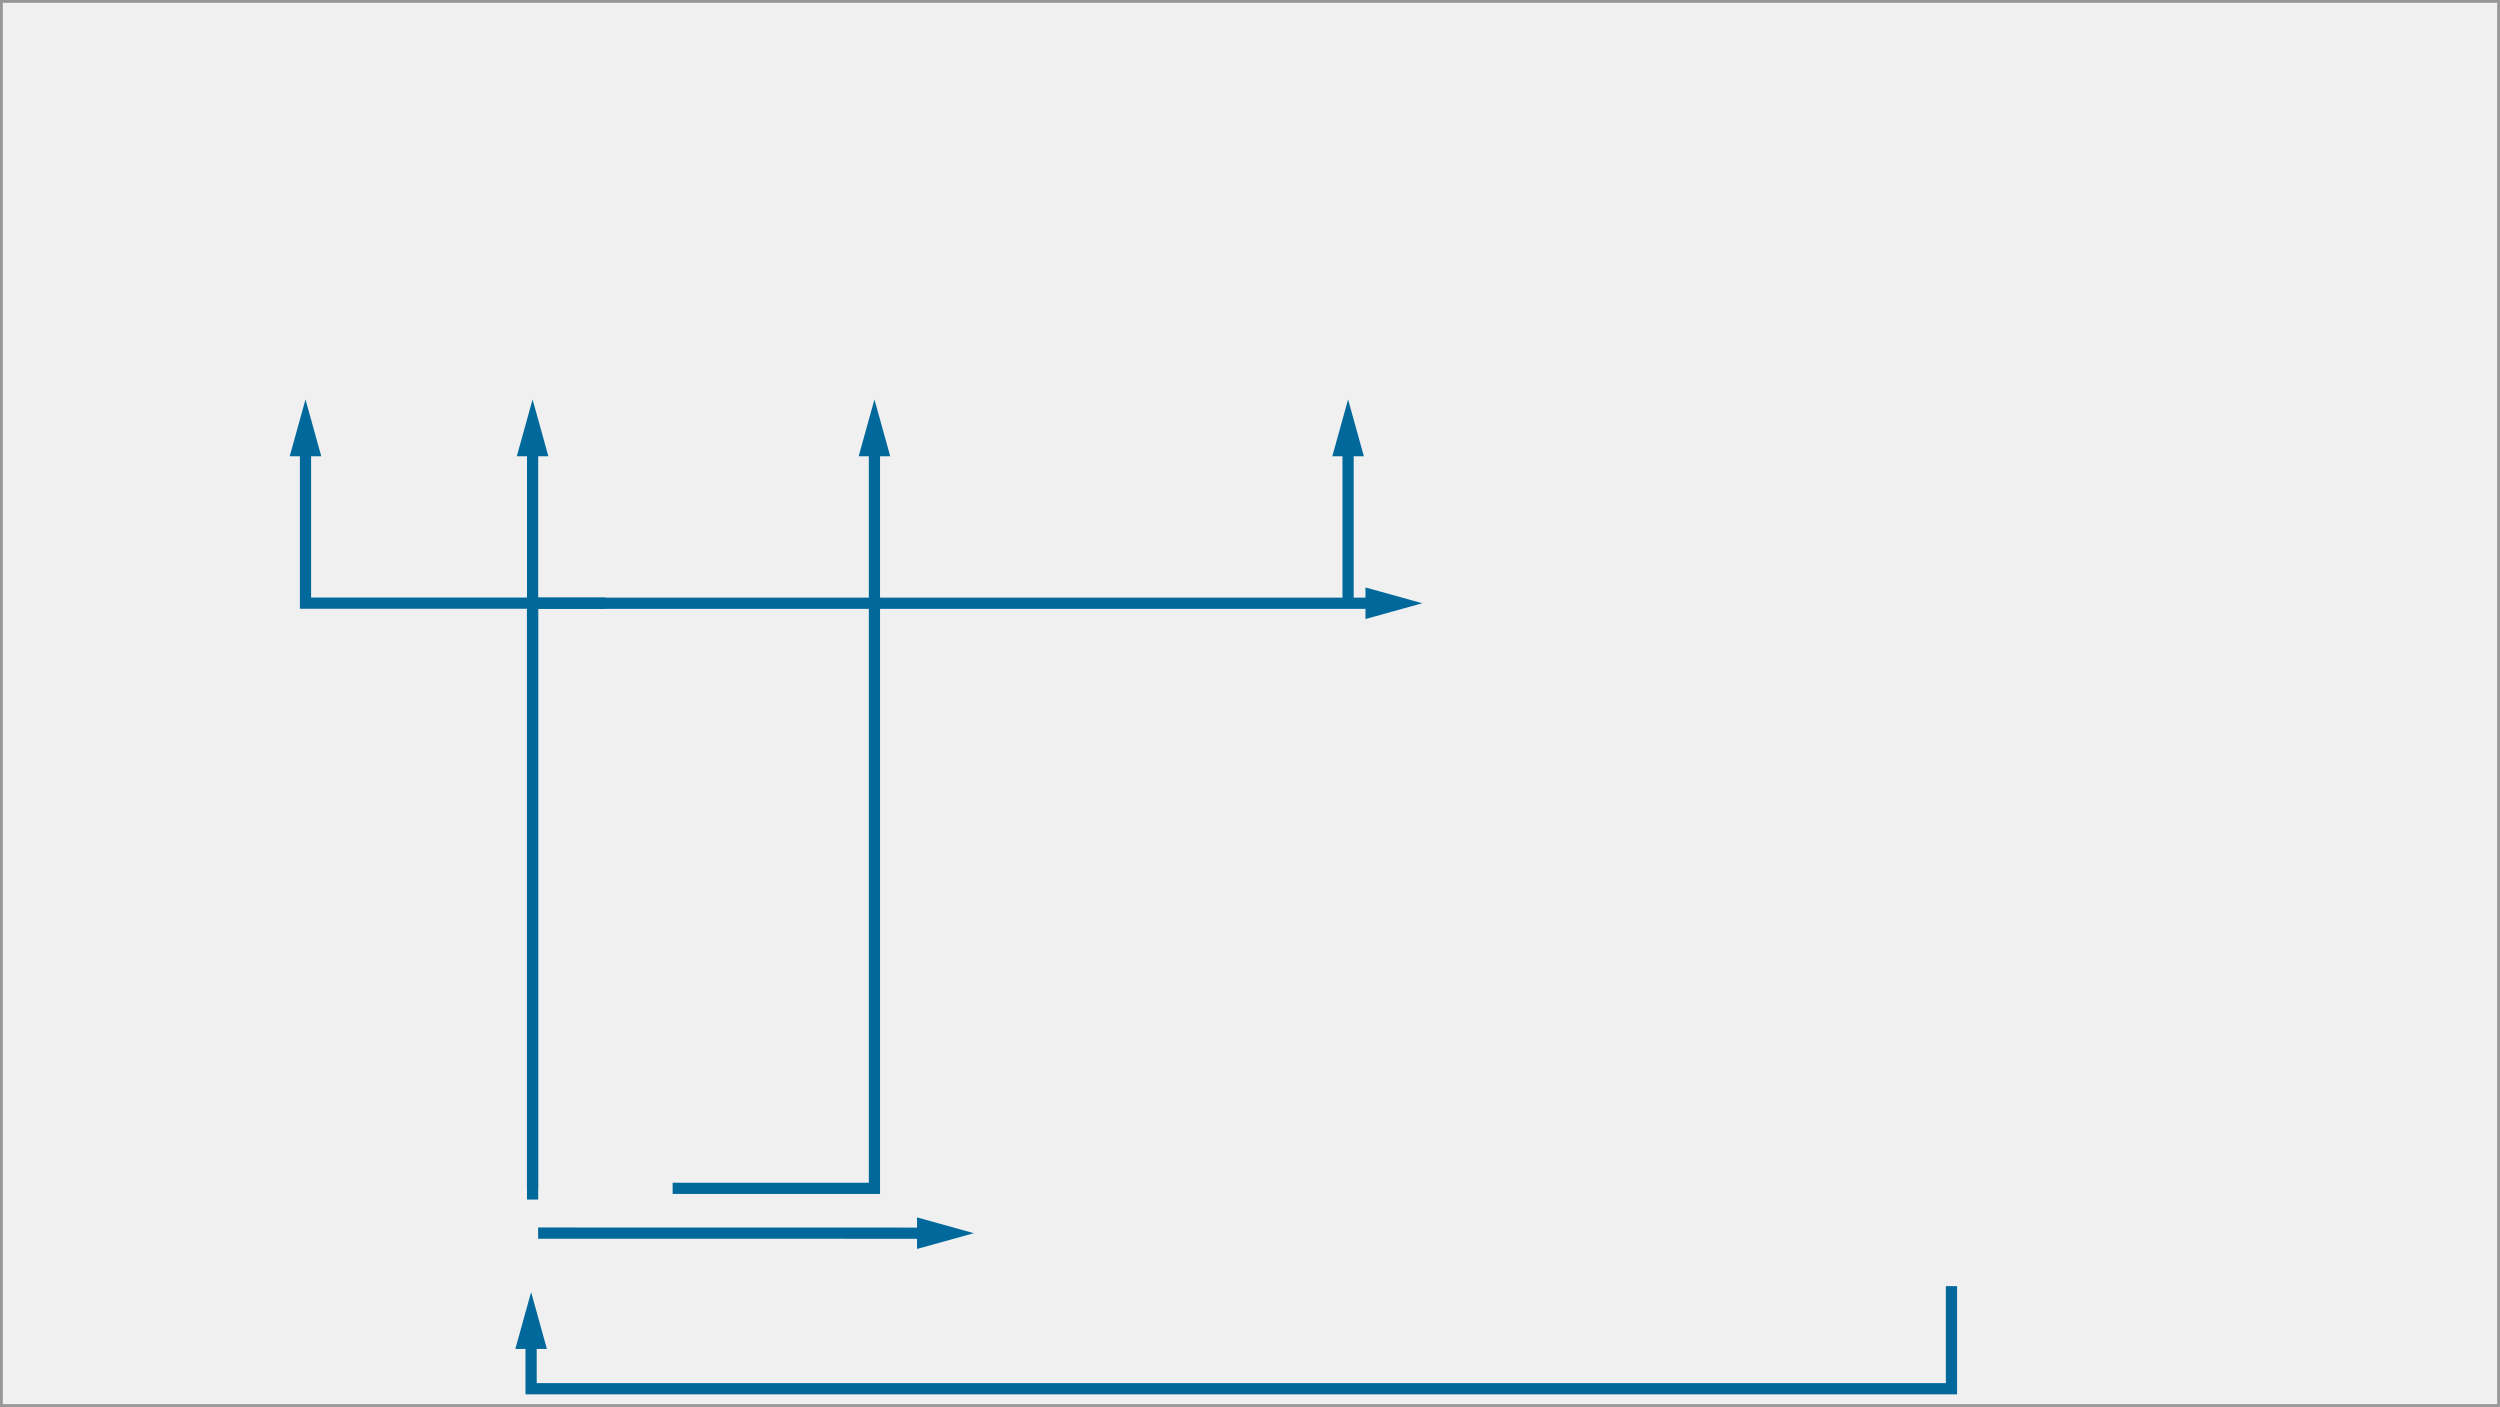
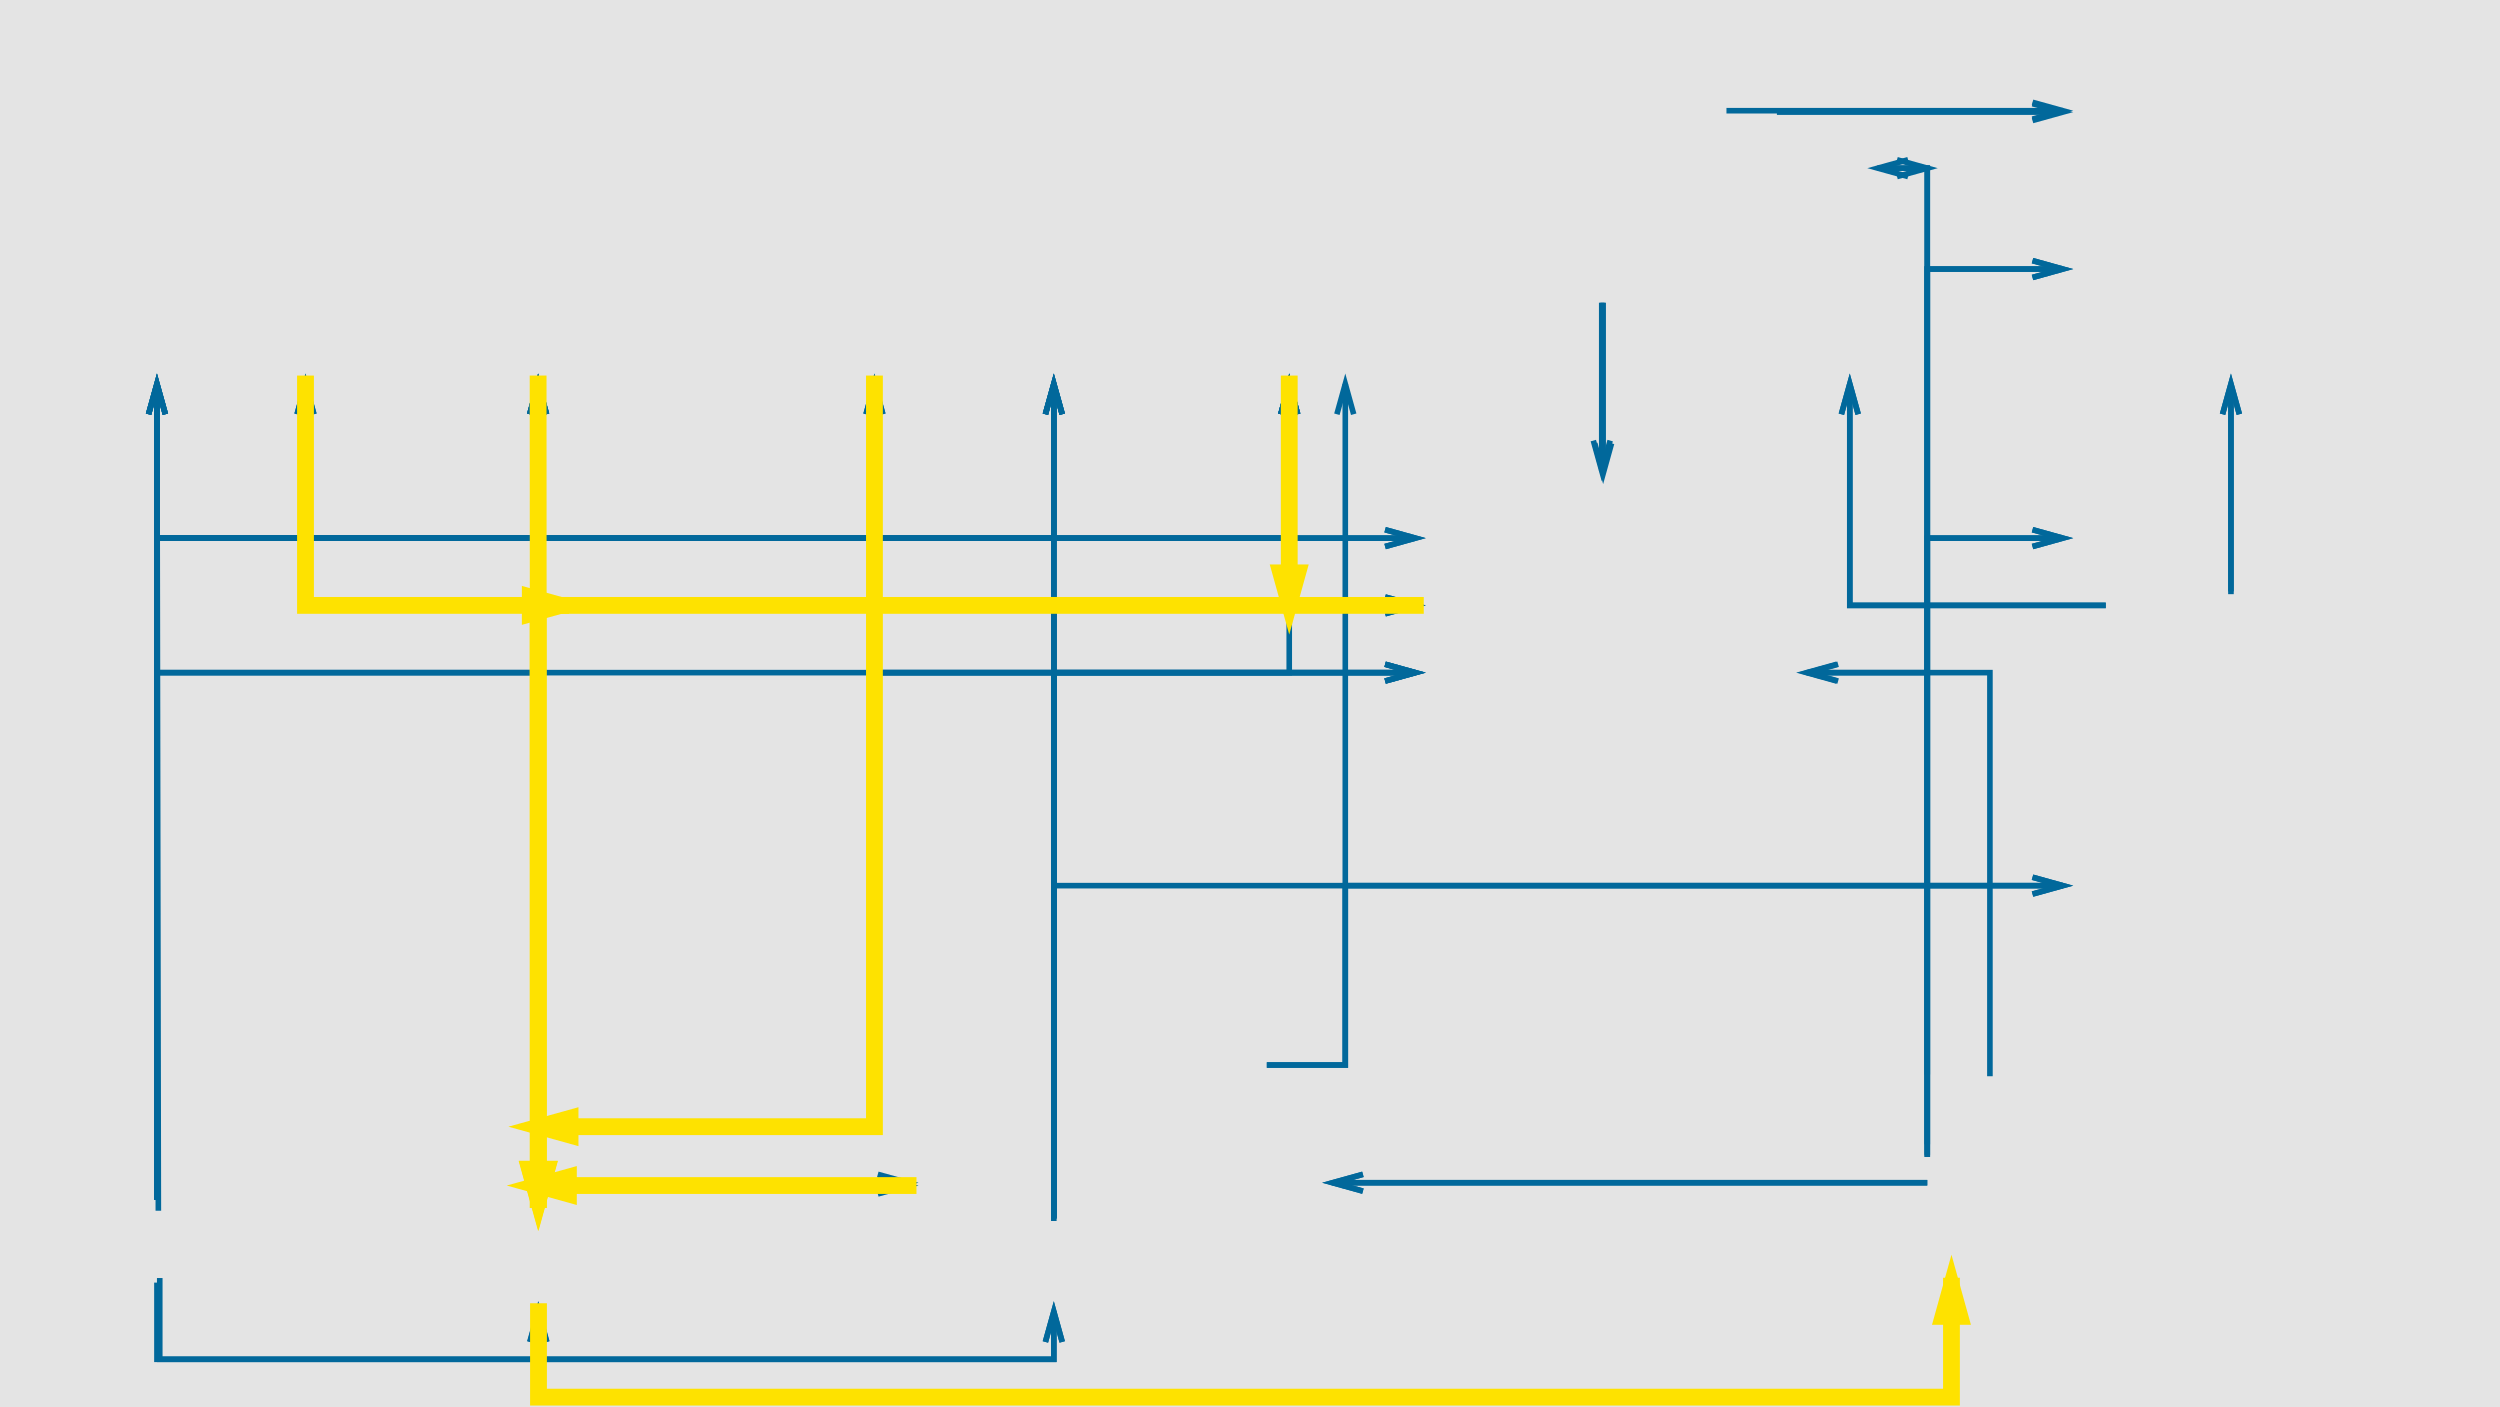
- <svg xmlns="http://www.w3.org/2000/svg" xmlns:xlink="http://www.w3.org/1999/xlink" width="892px" height="502px" viewBox="0 0 892 502" version="1.1">
-   <defs>
-     <rect id="path-1" x="0" y="0" width="892" height="502" />
-     <mask id="mask-2" maskContentUnits="userSpaceOnUse" maskUnits="objectBoundingBox" x="0" y="0" width="892" height="502" fill="white">
-       <use xlink:href="#path-1" />
-     </mask>
-   </defs>
-   <g id="Page-1" stroke="none" stroke-width="1" fill="none" fill-rule="evenodd">
-     <g id="pijlen">
+ <svg xmlns="http://www.w3.org/2000/svg" width="892px" height="502px" viewBox="0 0 892 502" version="1.1">
+   <defs />
+   <g id="pijlen" stroke="none" stroke-width="1" fill="none" fill-rule="evenodd">
+     <g id="pijlen-blok">
      <g id="brp-i">
-         <g id="background" stroke="#979797" stroke-width="2">
-           <use id="Rectangle" mask="url(#mask-2)" xlink:href="#path-1" />
+         <g id="background">
+           <rect id="Rectangle" fill-opacity="0.5" fill="#D8D8D8" x="0" y="0" width="892" height="502" />
+           <g id="alle-pijlen" transform="translate(55, 39)" stroke-width="1" stroke="#01689B">
+             <g id="Group">
+               <path d="M137,98 L137,389" id="line" stroke-width="2" />
+               <path id="line-decoration-1" d="M134,108.8 L137,98 L140,108.8" stroke-width="2" />
+               <polyline id="line" stroke-width="2" points="137 98 137 153 1 153 1 389" />
+               <path id="line-decoration-1" d="M134,108.8 L137,98 L140,108.8" stroke-width="2" />
+               <polyline id="line" stroke-width="2" points="321 98 321 201 256.991 201 256.991 362.943 185.084 362.943" />
+               <path id="line-decoration-1" d="M318,108.8 L321,98 L324,108.8" stroke-width="2" />
+               <path d="M321,98 L321,395.793" id="line" stroke-width="2" />
+               <path id="line-decoration-1" d="M318,108.8 L321,98 L324,108.8" stroke-width="2" />
+               <polyline id="line" stroke-width="2" points="321 98 321 153 1 153 1 389" />
+               <path id="line-decoration-1" d="M318,108.8 L321,98 L324,108.8" stroke-width="2" />
+               <path d="M741,98 L741,172" id="line" stroke-width="2" />
+               <path id="line-decoration-1" d="M738,108.8 L741,98 L744,108.8" stroke-width="2" />
+               <polyline id="line" stroke-width="2" points="605 98 605 177 696.314 177" />
+               <path id="line-decoration-1" d="M602,108.8 L605,98 L608,108.8" stroke-width="2" />
+               <polyline id="line" stroke-width="2" points="681 153 632.653 153 632.653 344.388" />
+               <path id="line-decoration-1" d="M670.2,150 L681,153 L670.2,156" stroke-width="2" />
+               <path d="M589.592,201 L633.28,201" id="line" stroke-width="2" />
+               <path id="line-decoration-1" d="M600.392,204 L589.592,201 L600.392,198" stroke-width="2" />
+               <path d="M420.519,383 L632.653,383" id="line" stroke-width="2" />
+               <path id="line-decoration-1" d="M431.319,386 L420.519,383 L431.319,380" stroke-width="2" />
+               <polyline id="line" stroke-width="2" points="137.024 429 137.024 459.5 641.283 459.5 641.283 422.895" />
+               <path id="line-decoration-1" d="M134.024,439.8 L137.024,429 L140.024,439.8" stroke-width="2" />
+               <polyline id="line" stroke-width="2" points="681 57 632.653 57 632.653 373.711" />
+               <path id="line-decoration-1" d="M670.2,54 L681,57 L670.2,60" stroke-width="2" />
+               <path d="M681,153 L633,153" id="line" stroke-width="2" />
+               <path id="line-decoration-1" d="M670.2,150 L681,153 L670.2,156" stroke-width="2" />
+               <polyline id="line" stroke-width="2" transform="translate(623.7432, 195.1475) scale(-1, 1) translate(-623.7432, -195.1475) " points="632.653 21 614.833 21 614.833 369.295" />
+               <path id="line-decoration-1" d="M621.853,18 L632.653,21 L621.853,24" stroke-width="2" />
+               <path d="M681,1 L579,1" id="line" stroke-width="2" />
+               <path id="line-decoration-1" d="M670.2,-2 L681,1 L670.2,4" stroke-width="2" />
+               <polyline id="line" stroke-width="2" points="605 98 605 177 696.353 177" />
+               <path id="line-decoration-1" d="M602,108.8 L605,98 L608,108.8" stroke-width="2" />
+               <polyline id="line" stroke-width="2" points="615 21 632.653 21 632.653 373.015" />
+               <path id="line-decoration-1" d="M625.8,24 L615,21 L625.8,18" stroke-width="2" />
+               <path d="M517,130 L517,69" id="line" stroke-width="2" />
+               <path id="line-decoration-1" d="M520,119.2 L517,130 L514,119.2" stroke-width="2" />
+               <polyline id="line" stroke-width="2" points="405 98 405 177 137 177 137 389" />
+               <path id="line-decoration-1" d="M402,108.8 L405,98 L408,108.8" stroke-width="2" />
+               <polyline id="line" stroke-width="2" points="425 98 425 153 425 341 397 341" />
+               <path id="line-decoration-1" d="M422,108.8 L425,98 L428,108.8" stroke-width="2" />
+               <polyline id="line" stroke-width="2" points="405 98 405 153 1 153 1 389" />
+               <path id="line-decoration-1" d="M402,108.8 L405,98 L408,108.8" stroke-width="2" />
+               <polyline id="Line" stroke-width="2" points="681 277 425 277 425 341 397 341" />
+               <path id="Line-decoration-1" d="M670.2,274 L681,277 L670.2,280" stroke-width="2" />
+               <polyline id="line" stroke-width="2" points="137.134 429 137.134 459.5 641.283 459.5 641.283 419.895" />
+               <path id="line-decoration-1" d="M134.134,439.8 L137.134,429 L140.134,439.8" stroke-width="2" />
+               <path d="M269,384 L137,384" id="line" stroke-width="2" />
+               <path id="line-decoration-1" d="M258.2,381 L269,384 L258.2,387" stroke-width="2" />
+               <polyline id="line" stroke-width="2" points="450 177 137 177 137 389" />
+               <path id="line-decoration-1" d="M439.2,174 L450,177 L439.2,180" stroke-width="2" />
+               <polyline id="line" stroke-width="2" points="257 98 257 363 137.597 363" />
+               <path id="line-decoration-1" d="M254,108.8 L257,98 L260,108.8" stroke-width="2" />
+               <path d="M405,98 L405,176.205" id="line" stroke-width="2" />
+               <path id="line-decoration-1" d="M402,108.8 L405,98 L408,108.8" stroke-width="2" />
+               <polyline id="line" stroke-width="2" points="54 98 54 177 145 177" />
+               <path id="line-decoration-1" d="M51,108.8 L54,98 L57,108.8" stroke-width="2" />
+               <path d="M137,98 L137.125,389" id="line" stroke-width="2" />
+               <path id="line-decoration-1" d="M134.005,108.801 L137,98 L140.005,108.799" stroke-width="2" />
+               <polyline id="line" stroke-width="2" points="321 429 321 446 1 446 1 418.635" />
+               <path id="line-decoration-1" d="M318,439.8 L321,429 L324,439.8" stroke-width="2" />
+               <path d="M450,153 L17,153" id="line" stroke-width="2" />
+               <path id="line-decoration-1" d="M439.2,150 L450,153 L439.2,156" stroke-width="2" />
+               <path d="M257,98 L257,153" id="line" stroke-width="2" />
+               <path id="line-decoration-1" d="M254,108.8 L257,98 L260,108.8" stroke-width="2" />
+               <path d="M405,98 L405,153" id="line" stroke-width="2" />
+               <path id="line-decoration-1" d="M402,108.8 L405,98 L408,108.8" stroke-width="2" />
+               <polyline id="line" stroke-width="2" points="137 98 137 153 1 153 1 389" />
+               <path id="line-decoration-1" d="M134,108.8 L137,98 L140,108.8" stroke-width="2" />
+               <path d="M1,98 L1,389" id="line" stroke-width="2" />
+               <path id="line-decoration-1" d="M-2,108.8 L1,98 L4,108.8" stroke-width="2" />
+               <polyline id="line" stroke-width="2" points="681 57 632.653 57 632.653 373.809" />
+               <path id="line-decoration-1" d="M670.2,54 L681,57 L670.2,60" stroke-width="2" />
+               <path d="M741,98 L741,173" id="line" stroke-width="2" />
+               <path id="line-decoration-1" d="M738,108.8 L741,98 L744,108.8" stroke-width="2" />
+               <path d="M681,0.5 L561,0.5" id="line" stroke-width="2" />
+               <path id="line-decoration-1" d="M670.2,-2.5 L681,0.5 L670.2,3.5" stroke-width="2" />
+               <polyline id="line" stroke-width="2" points="54 98 54 177 321 177 321 394.648" />
+               <path id="line-decoration-1" d="M51,108.8 L54,98 L57,108.8" stroke-width="2" />
+               <polyline id="line" stroke-width="2" points="1 98 1 201 137 201 137 389" />
+               <path id="line-decoration-1" d="M-2,108.8 L1,98 L4,108.8" stroke-width="2" />
+               <path d="M1,98 L1.5,393" id="line" stroke-width="2" />
+               <path id="line-decoration-1" d="M-1.982,108.805 L1,98 L4.018,108.795" stroke-width="2" />
+               <path d="M420.449,383 L632.653,383" id="line" stroke-width="2" />
+               <path id="line-decoration-1" d="M431.249,386 L420.449,383 L431.249,380" stroke-width="2" />
+               <polyline id="line" stroke-width="2" points="1 98 1 201 321 201 321 395.697" />
+               <path id="line-decoration-1" d="M-2,108.8 L1,98 L4,108.8" stroke-width="2" />
+               <path d="M321,98 L321,396.652" id="line" stroke-width="2" />
+               <path id="line-decoration-1" d="M318,108.8 L321,98 L324,108.8" stroke-width="2" />
+               <polyline id="line" stroke-width="2" points="405 98 405 201 321 201 321 395.627" />
+               <path id="line-decoration-1" d="M402,108.8 L405,98 L408,108.8" stroke-width="2" />
+               <polyline id="line" stroke-width="2" points="450 201 321 201 321 395.18" />
+               <path id="line-decoration-1" d="M439.2,198 L450,201 L439.2,204" stroke-width="2" />
+               <polyline id="line" stroke-width="2" points="681 277 321 277 321 395.724" />
+               <path id="line-decoration-1" d="M670.2,274 L681,277 L670.2,280" stroke-width="2" />
+               <path d="M269,383 L136.867,383" id="line" stroke-width="2" />
+               <path id="line-decoration-1" d="M258.2,380 L269,383 L258.2,386" stroke-width="2" />
+               <polyline id="line" stroke-width="2" points="321 429 321 446 2 446 2 417" />
+               <path id="line-decoration-1" d="M318,439.8 L321,429 L324,439.8" stroke-width="2" />
+               <polyline id="line" stroke-width="2" points="450 153 1 153 1 389" />
+               <path id="line-decoration-1" d="M439.2,150 L450,153 L439.2,156" stroke-width="2" />
+               <polyline id="line" stroke-width="2" points="450 201 321 201 321 395.207" />
+               <path id="line-decoration-1" d="M439.2,198 L450,201 L439.2,204" stroke-width="2" />
+               <polyline id="line" stroke-width="2" points="450 201 257 201 257 363 185.241 363" />
+               <path id="line-decoration-1" d="M439.2,198 L450,201 L439.2,204" stroke-width="2" />
+               <path d="M516.5,129 L516.5,69" id="line" stroke-width="2" />
+               <path id="line-decoration-1" d="M519.5,118.2 L516.5,129 L513.5,118.2" stroke-width="2" />
+               <polyline id="line" stroke-width="2" points="450 177 137 177 137 389" />
+               <path id="line-decoration-1" d="M439.2,174 L450,177 L439.2,180" stroke-width="2" />
+               <polyline id="line" stroke-width="2" points="590.04 201 655 201 655 345" />
+               <path id="line-decoration-1" d="M600.84,204 L590.04,201 L600.84,198" stroke-width="2" />
+             </g>
+           </g>
        </g>
-         <polyline id="Line" stroke="#01689B" stroke-width="4" points="189.5 468.5 189.5 495.5 696.283 495.5 696.283 458.895" />
-         <path id="Line-decoration-1" d="M189.5,468.5 L192.5,479.3 L186.5,479.3 L189.5,468.5 Z" stroke="#01689B" stroke-width="4" />
-         <path d="M340,440 L192,439.969" id="x" stroke="#01689B" stroke-width="4" />
-         <path id="x-decoration-1" d="M340,440 L329.199,442.998 L329.201,436.998 L340,440 Z" stroke="#01689B" stroke-width="4" />
-         <polyline id="Line" stroke="#01689B" stroke-width="4" points="500 215.238 190.007 215.238 190.007 424" />
-         <path id="Line-decoration-1" d="M500,215.238 L489.2,218.238 L489.2,212.238 L500,215.238 Z" stroke="#01689B" stroke-width="4" />
-         <polyline id="line" stroke="#01689B" stroke-width="4" points="312 150 312 424 240 424" />
-         <path id="line-decoration-1" d="M312,150 L315,160.8 L309,160.8 L312,150 Z" stroke="#01689B" stroke-width="4" />
-         <path d="M481,150 L481,215.205" id="line" stroke="#01689B" stroke-width="4" />
-         <path id="line-decoration-1" d="M481,150 L484,160.8 L478,160.8 L481,150 Z" stroke="#01689B" stroke-width="4" />
-         <polyline id="line" stroke="#01689B" stroke-width="4" points="109 150 109 215.205 216 215.205" />
-         <path id="line-decoration-1" d="M109,150 L112,160.8 L106,160.8 L109,150 Z" stroke="#01689B" stroke-width="4" />
-         <path d="M190.026,150 L190.026,428" id="x" stroke="#01689B" stroke-width="4" />
-         <path id="x-decoration-1" d="M190.026,150 L193.026,160.8 L187.026,160.8 L190.026,150 Z" stroke="#01689B" stroke-width="4" />
+         <polyline id="line" stroke="#FEE200" stroke-width="6" stroke-linecap="square" points="192.134 468 192.134 498.5 696.283 498.5 696.283 458.895" />
+         <path id="line-decoration-1" d="M696.283,458.895 L693.283,469.695 L699.283,469.695 L696.283,458.895 Z" stroke="#FEE200" stroke-width="6" stroke-linecap="square" />
+         <path d="M324,423 L192,423" id="line" stroke="#FEE200" stroke-width="6" stroke-linecap="square" />
+         <path id="line-decoration-1" d="M192,423 L202.8,426 L202.8,420 L192,423 Z" stroke="#FEE200" stroke-width="6" stroke-linecap="square" />
+         <polyline id="line" stroke="#FEE200" stroke-width="6" stroke-linecap="square" points="505 216 192 216 192 428" />
+         <path id="line-decoration-1" d="M192,428 L195,417.2 L189,417.2 L192,428 Z" stroke="#FEE200" stroke-width="6" stroke-linecap="square" />
+         <polyline id="line" stroke="#FEE200" stroke-width="6" stroke-linecap="square" points="312 137 312 402 192.597 402" />
+         <path id="line-decoration-1" d="M192.597,402 L203.397,405 L203.397,399 L192.597,402 Z" stroke="#FEE200" stroke-width="6" stroke-linecap="square" />
+         <path d="M460,137 L460,215.205" id="line" stroke="#FEE200" stroke-width="6" stroke-linecap="square" />
+         <path id="line-decoration-1" d="M460,215.205 L463,204.405 L457,204.405 L460,215.205 Z" stroke="#FEE200" stroke-width="6" stroke-linecap="square" />
+         <polyline id="line" stroke="#FEE200" stroke-width="6" stroke-linecap="square" points="109 137 109 216 200 216" />
+         <path id="line-decoration-1" d="M200,216 L189.2,213 L189.2,219 L200,216 Z" stroke="#FEE200" stroke-width="6" stroke-linecap="square" />
+         <path d="M192,137 L192.125,428" id="line" stroke="#FEE200" stroke-width="6" stroke-linecap="square" />
+         <path id="line-decoration-1" d="M192.125,428 L195.12,417.199 L189.12,417.201 L192.125,428 Z" stroke="#FEE200" stroke-width="6" stroke-linecap="square" />
      </g>
    </g>
  </g>
</svg>
